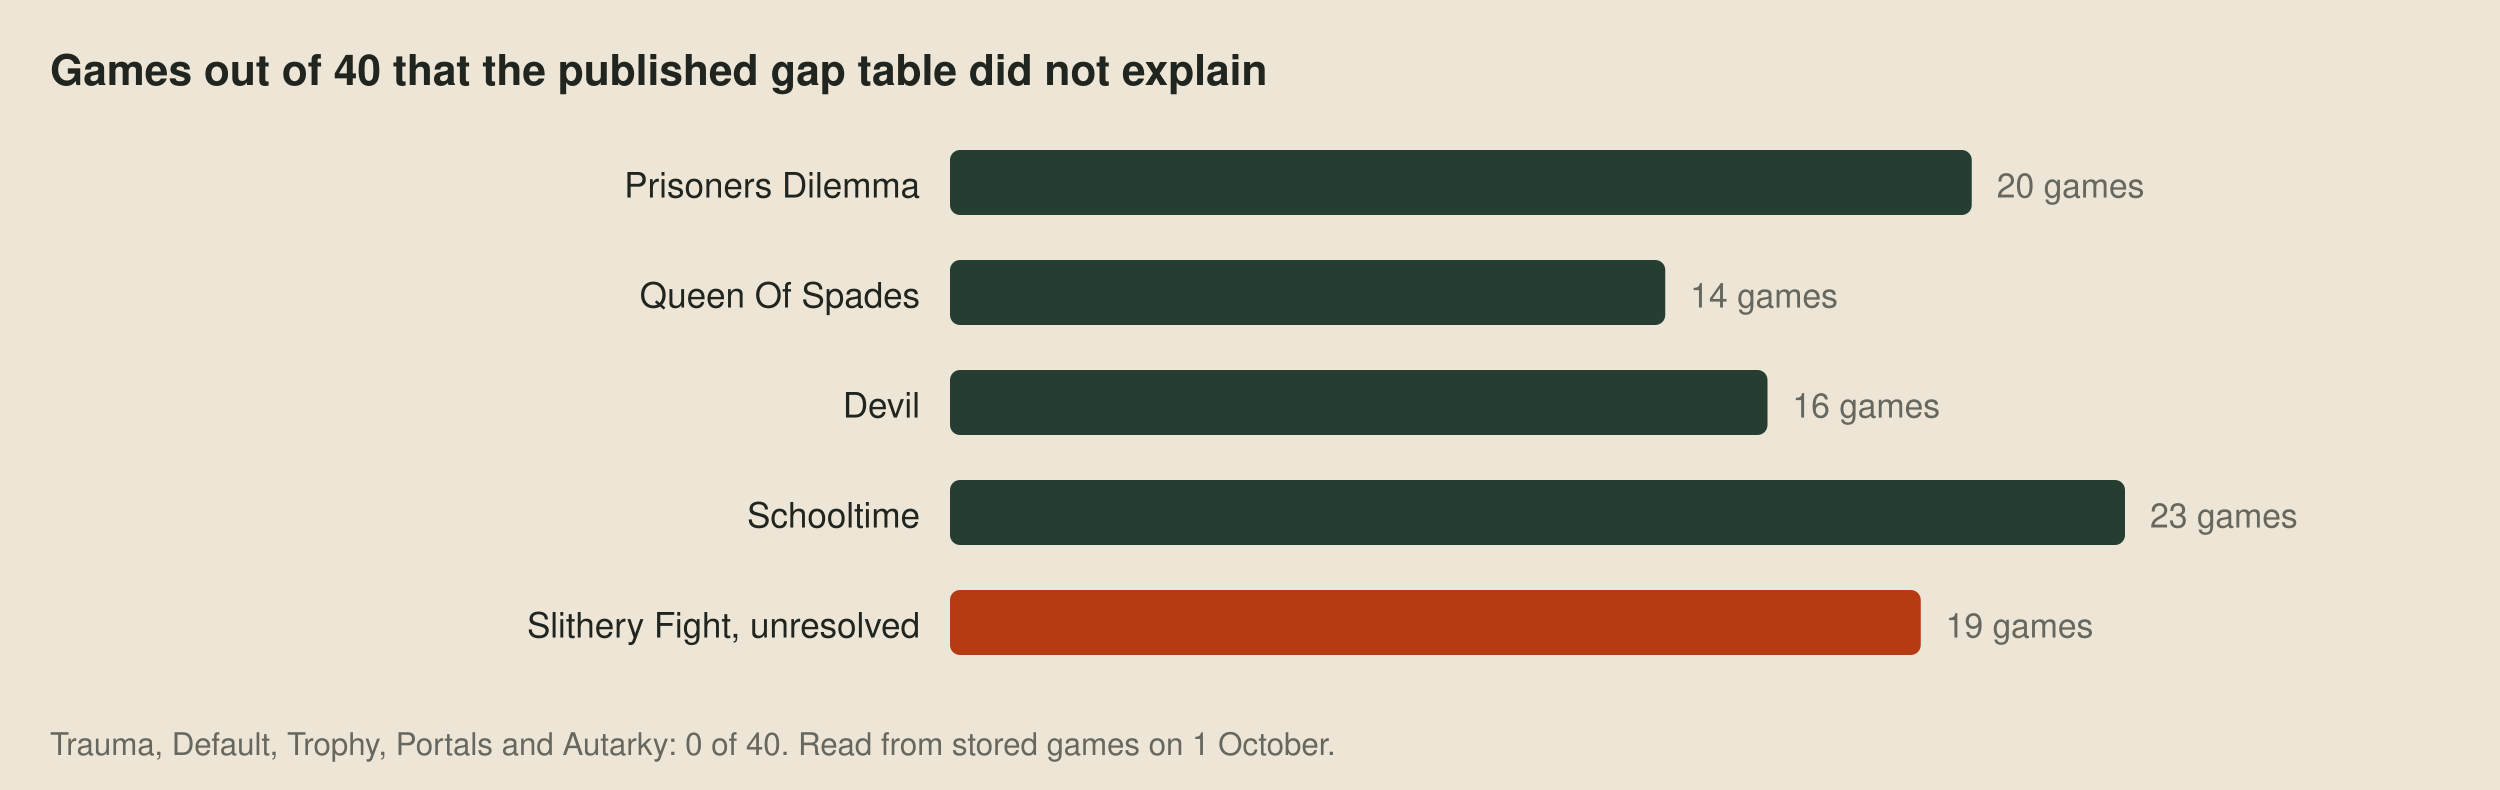
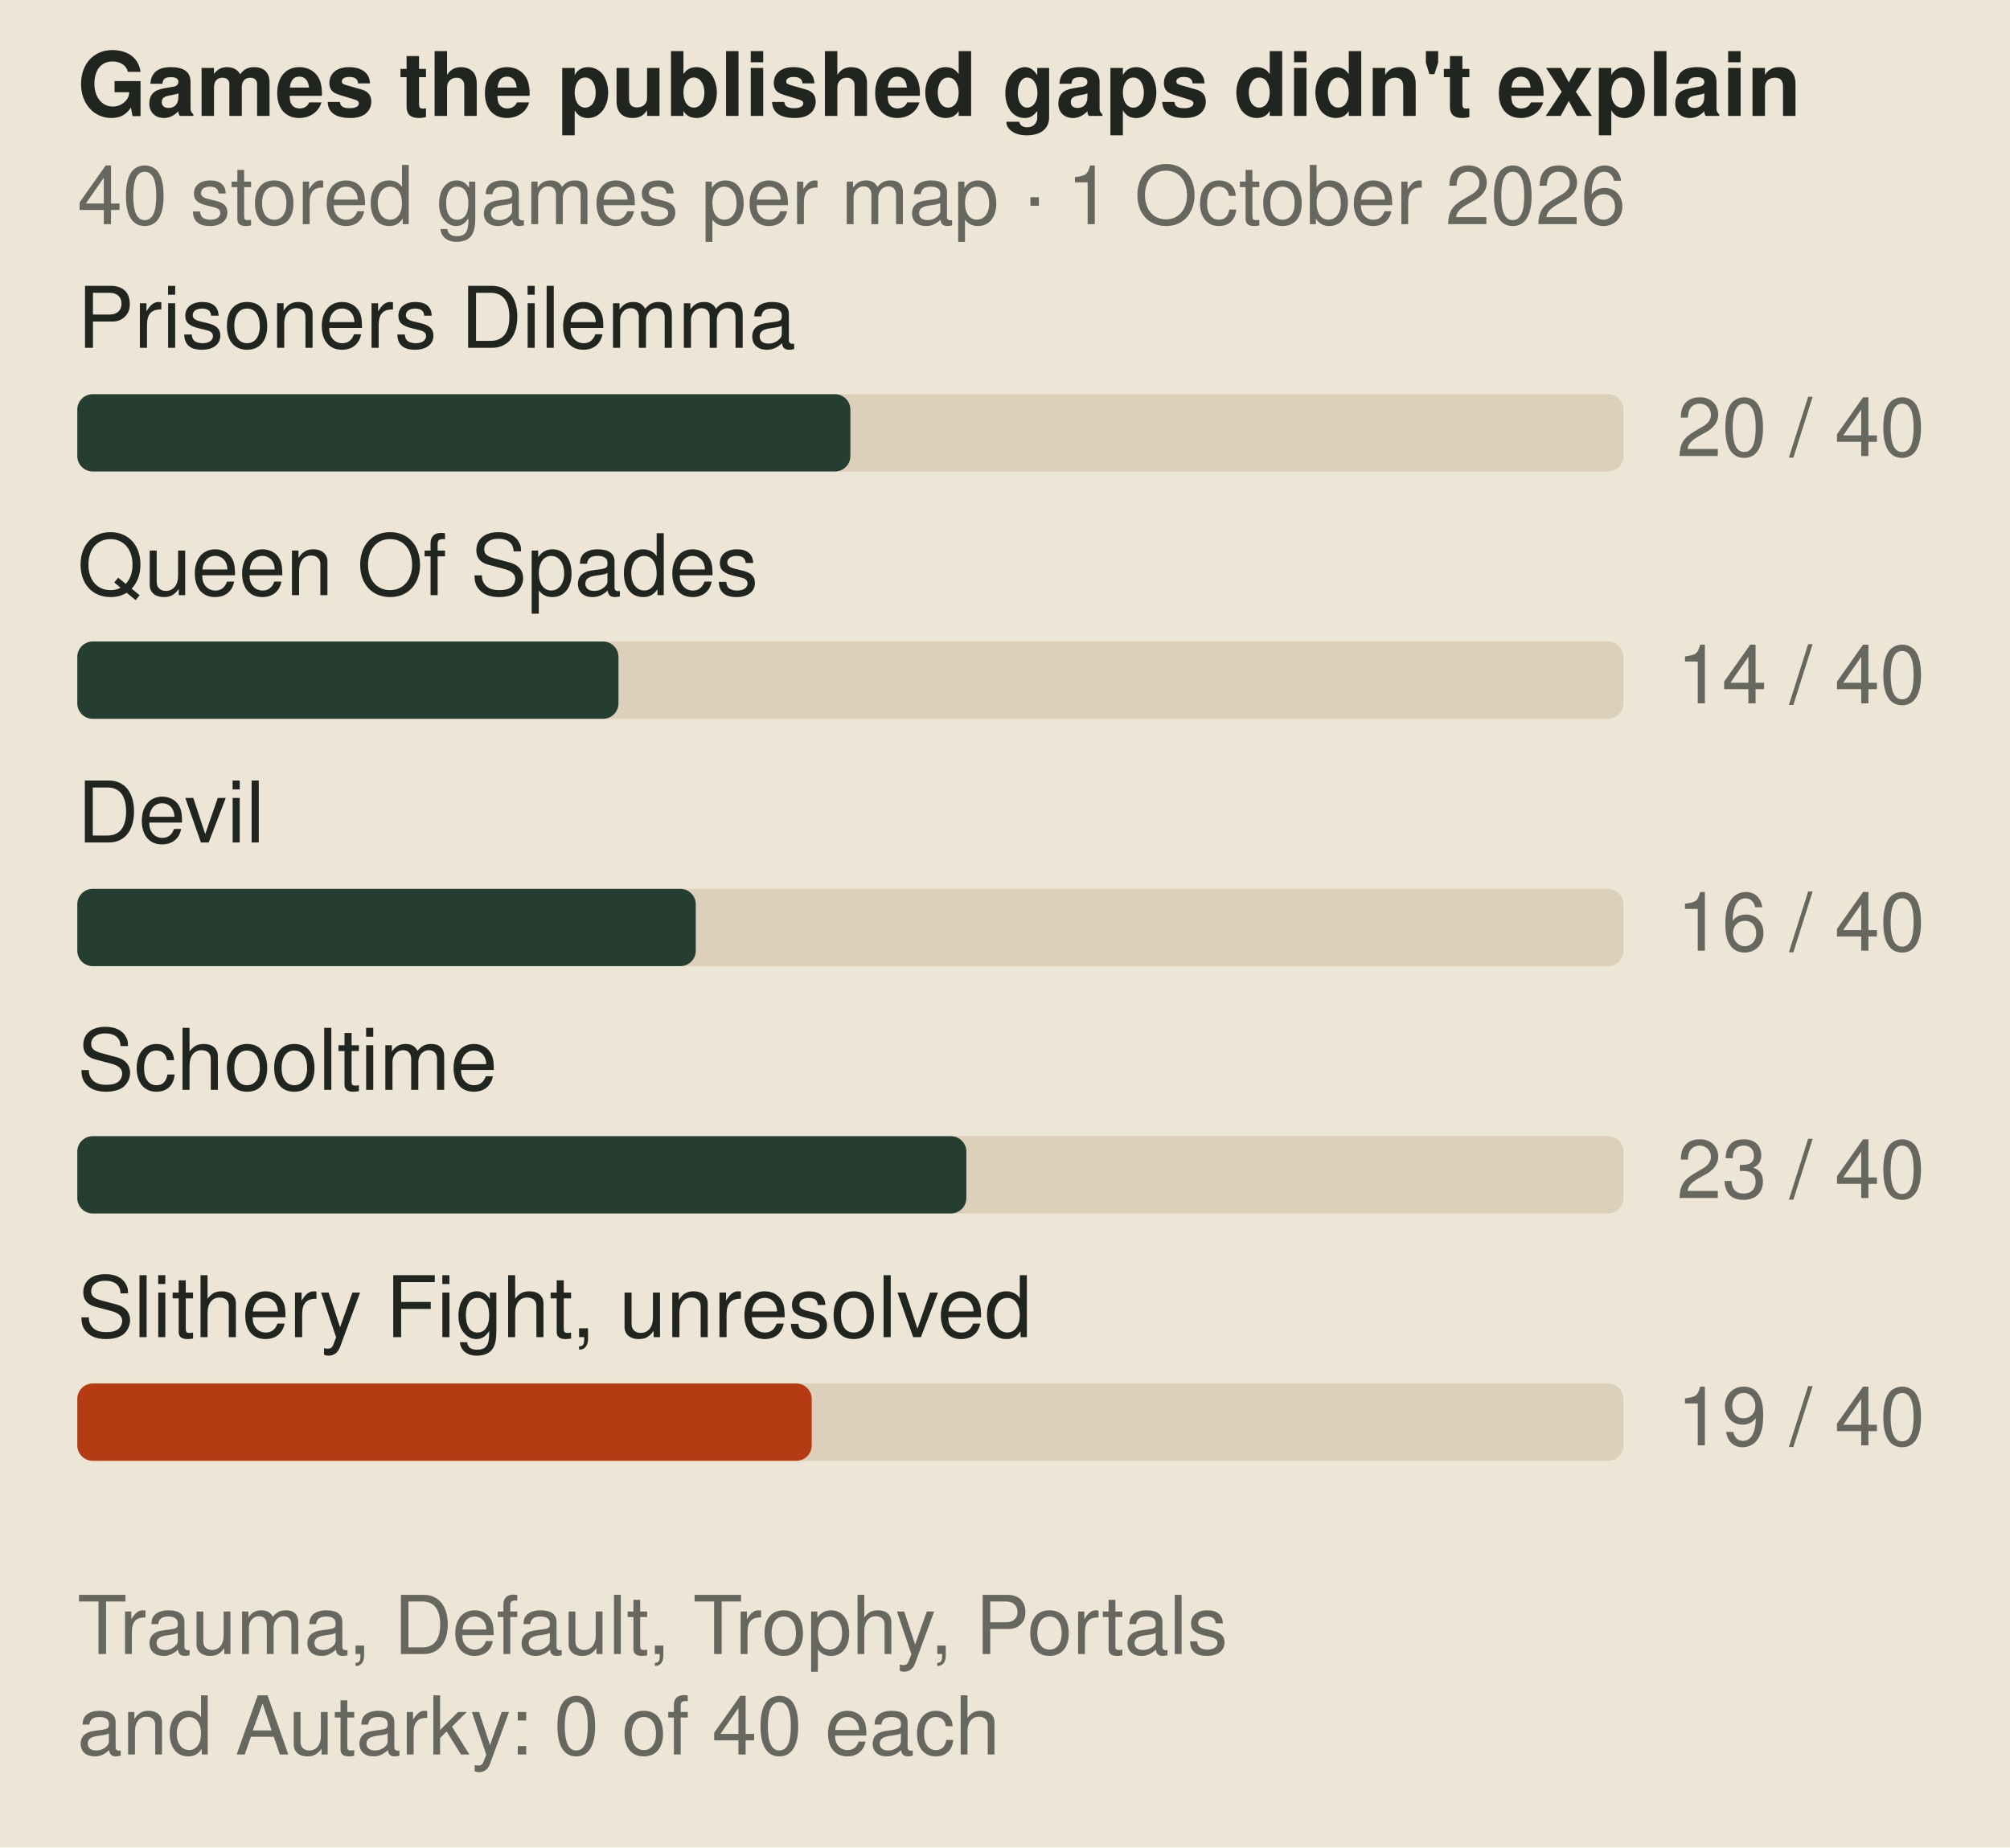
- <svg xmlns="http://www.w3.org/2000/svg" viewBox="0 0 1000 316" font-family="Helvetica, Arial, sans-serif" role="img" aria-labelledby="t">
+ <svg xmlns="http://www.w3.org/2000/svg" viewBox="0 0 520 478" font-family="Helvetica, Arial, sans-serif" role="img" aria-labelledby="t">
  <defs>
    <marker id="a" viewBox="0 0 10 10" refX="9" refY="5" markerWidth="7" markerHeight="7" orient="auto-start-reverse">
      <path d="M0 0L10 5L0 10z" fill="#66675e" />
    </marker>
    <marker id="s" viewBox="0 0 10 10" refX="9" refY="5" markerWidth="7" markerHeight="7" orient="auto-start-reverse">
      <path d="M0 0L10 5L0 10z" fill="#b53b13" />
    </marker>
  </defs>
-   <rect width="1000" height="316" fill="#ede5d5" />
-   <text x="20" y="34" font-size="17" fill="#20251f" text-anchor="start" font-weight="bold">Games out of 40 that the published gap table did not explain</text>
-   <text x="368" y="79" font-size="14" fill="#20251f" text-anchor="end" font-weight="normal">Prisoners Dilemma</text>
-   <rect x="380" y="60" width="408.7" height="26" rx="4" fill="#263d31" />
-   <text x="798.696" y="79" font-size="13.5" fill="#66675e" text-anchor="start" font-weight="normal">20 games</text>
-   <text x="368" y="123" font-size="14" fill="#20251f" text-anchor="end" font-weight="normal">Queen Of Spades</text>
-   <rect x="380" y="104" width="286.1" height="26" rx="4" fill="#263d31" />
-   <text x="676.087" y="123" font-size="13.5" fill="#66675e" text-anchor="start" font-weight="normal">14 games</text>
-   <text x="368" y="167" font-size="14" fill="#20251f" text-anchor="end" font-weight="normal">Devil</text>
-   <rect x="380" y="148" width="327.0" height="26" rx="4" fill="#263d31" />
-   <text x="716.957" y="167" font-size="13.5" fill="#66675e" text-anchor="start" font-weight="normal">16 games</text>
-   <text x="368" y="211" font-size="14" fill="#20251f" text-anchor="end" font-weight="normal">Schooltime</text>
-   <rect x="380" y="192" width="470.0" height="26" rx="4" fill="#263d31" />
-   <text x="860.0" y="211" font-size="13.5" fill="#66675e" text-anchor="start" font-weight="normal">23 games</text>
-   <text x="368" y="255" font-size="14" fill="#20251f" text-anchor="end" font-weight="normal">Slithery Fight, unresolved</text>
-   <rect x="380" y="236" width="388.3" height="26" rx="4" fill="#b53b13" />
-   <text x="778.261" y="255" font-size="13.5" fill="#66675e" text-anchor="start" font-weight="normal">19 games</text>
-   <text x="20" y="302" font-size="12.5" fill="#66675e" text-anchor="start" font-weight="normal">Trauma, Default, Trophy, Portals and Autarky: 0 of 40. Read from stored games on 1 October.</text>
+   <rect width="520" height="478" fill="#ede5d5" />
+   <text x="20" y="30" font-size="23" fill="#20251f" text-anchor="start" font-weight="bold">Games the published gaps didn't explain</text>
+   <text x="20" y="58" font-size="21" fill="#66675e" text-anchor="start" font-weight="normal">40 stored games per map · 1 October 2026</text>
+   <text x="20" y="90" font-size="22" fill="#20251f" text-anchor="start" font-weight="normal">Prisoners Dilemma</text>
+   <rect x="20" y="102" width="400" height="20" rx="4" fill="#dcd0bb" />
+   <rect x="20" y="102" width="200.0" height="20" rx="4" fill="#263d31" />
+   <text x="498" y="118" font-size="21" fill="#66675e" text-anchor="end" font-weight="normal">20 / 40</text>
+   <text x="20" y="154" font-size="22" fill="#20251f" text-anchor="start" font-weight="normal">Queen Of Spades</text>
+   <rect x="20" y="166" width="400" height="20" rx="4" fill="#dcd0bb" />
+   <rect x="20" y="166" width="140.0" height="20" rx="4" fill="#263d31" />
+   <text x="498" y="182" font-size="21" fill="#66675e" text-anchor="end" font-weight="normal">14 / 40</text>
+   <text x="20" y="218" font-size="22" fill="#20251f" text-anchor="start" font-weight="normal">Devil</text>
+   <rect x="20" y="230" width="400" height="20" rx="4" fill="#dcd0bb" />
+   <rect x="20" y="230" width="160.0" height="20" rx="4" fill="#263d31" />
+   <text x="498" y="246" font-size="21" fill="#66675e" text-anchor="end" font-weight="normal">16 / 40</text>
+   <text x="20" y="282" font-size="22" fill="#20251f" text-anchor="start" font-weight="normal">Schooltime</text>
+   <rect x="20" y="294" width="400" height="20" rx="4" fill="#dcd0bb" />
+   <rect x="20" y="294" width="230.0" height="20" rx="4" fill="#263d31" />
+   <text x="498" y="310" font-size="21" fill="#66675e" text-anchor="end" font-weight="normal">23 / 40</text>
+   <text x="20" y="346" font-size="22" fill="#20251f" text-anchor="start" font-weight="normal">Slithery Fight, unresolved</text>
+   <rect x="20" y="358" width="400" height="20" rx="4" fill="#dcd0bb" />
+   <rect x="20" y="358" width="190.0" height="20" rx="4" fill="#b53b13" />
+   <text x="498" y="374" font-size="21" fill="#66675e" text-anchor="end" font-weight="normal">19 / 40</text>
+   <text x="20" y="428" font-size="21" fill="#66675e" text-anchor="start" font-weight="normal">Trauma, Default, Trophy, Portals</text>
+   <text x="20" y="454" font-size="21" fill="#66675e" text-anchor="start" font-weight="normal">and Autarky: 0 of 40 each</text>
</svg>
